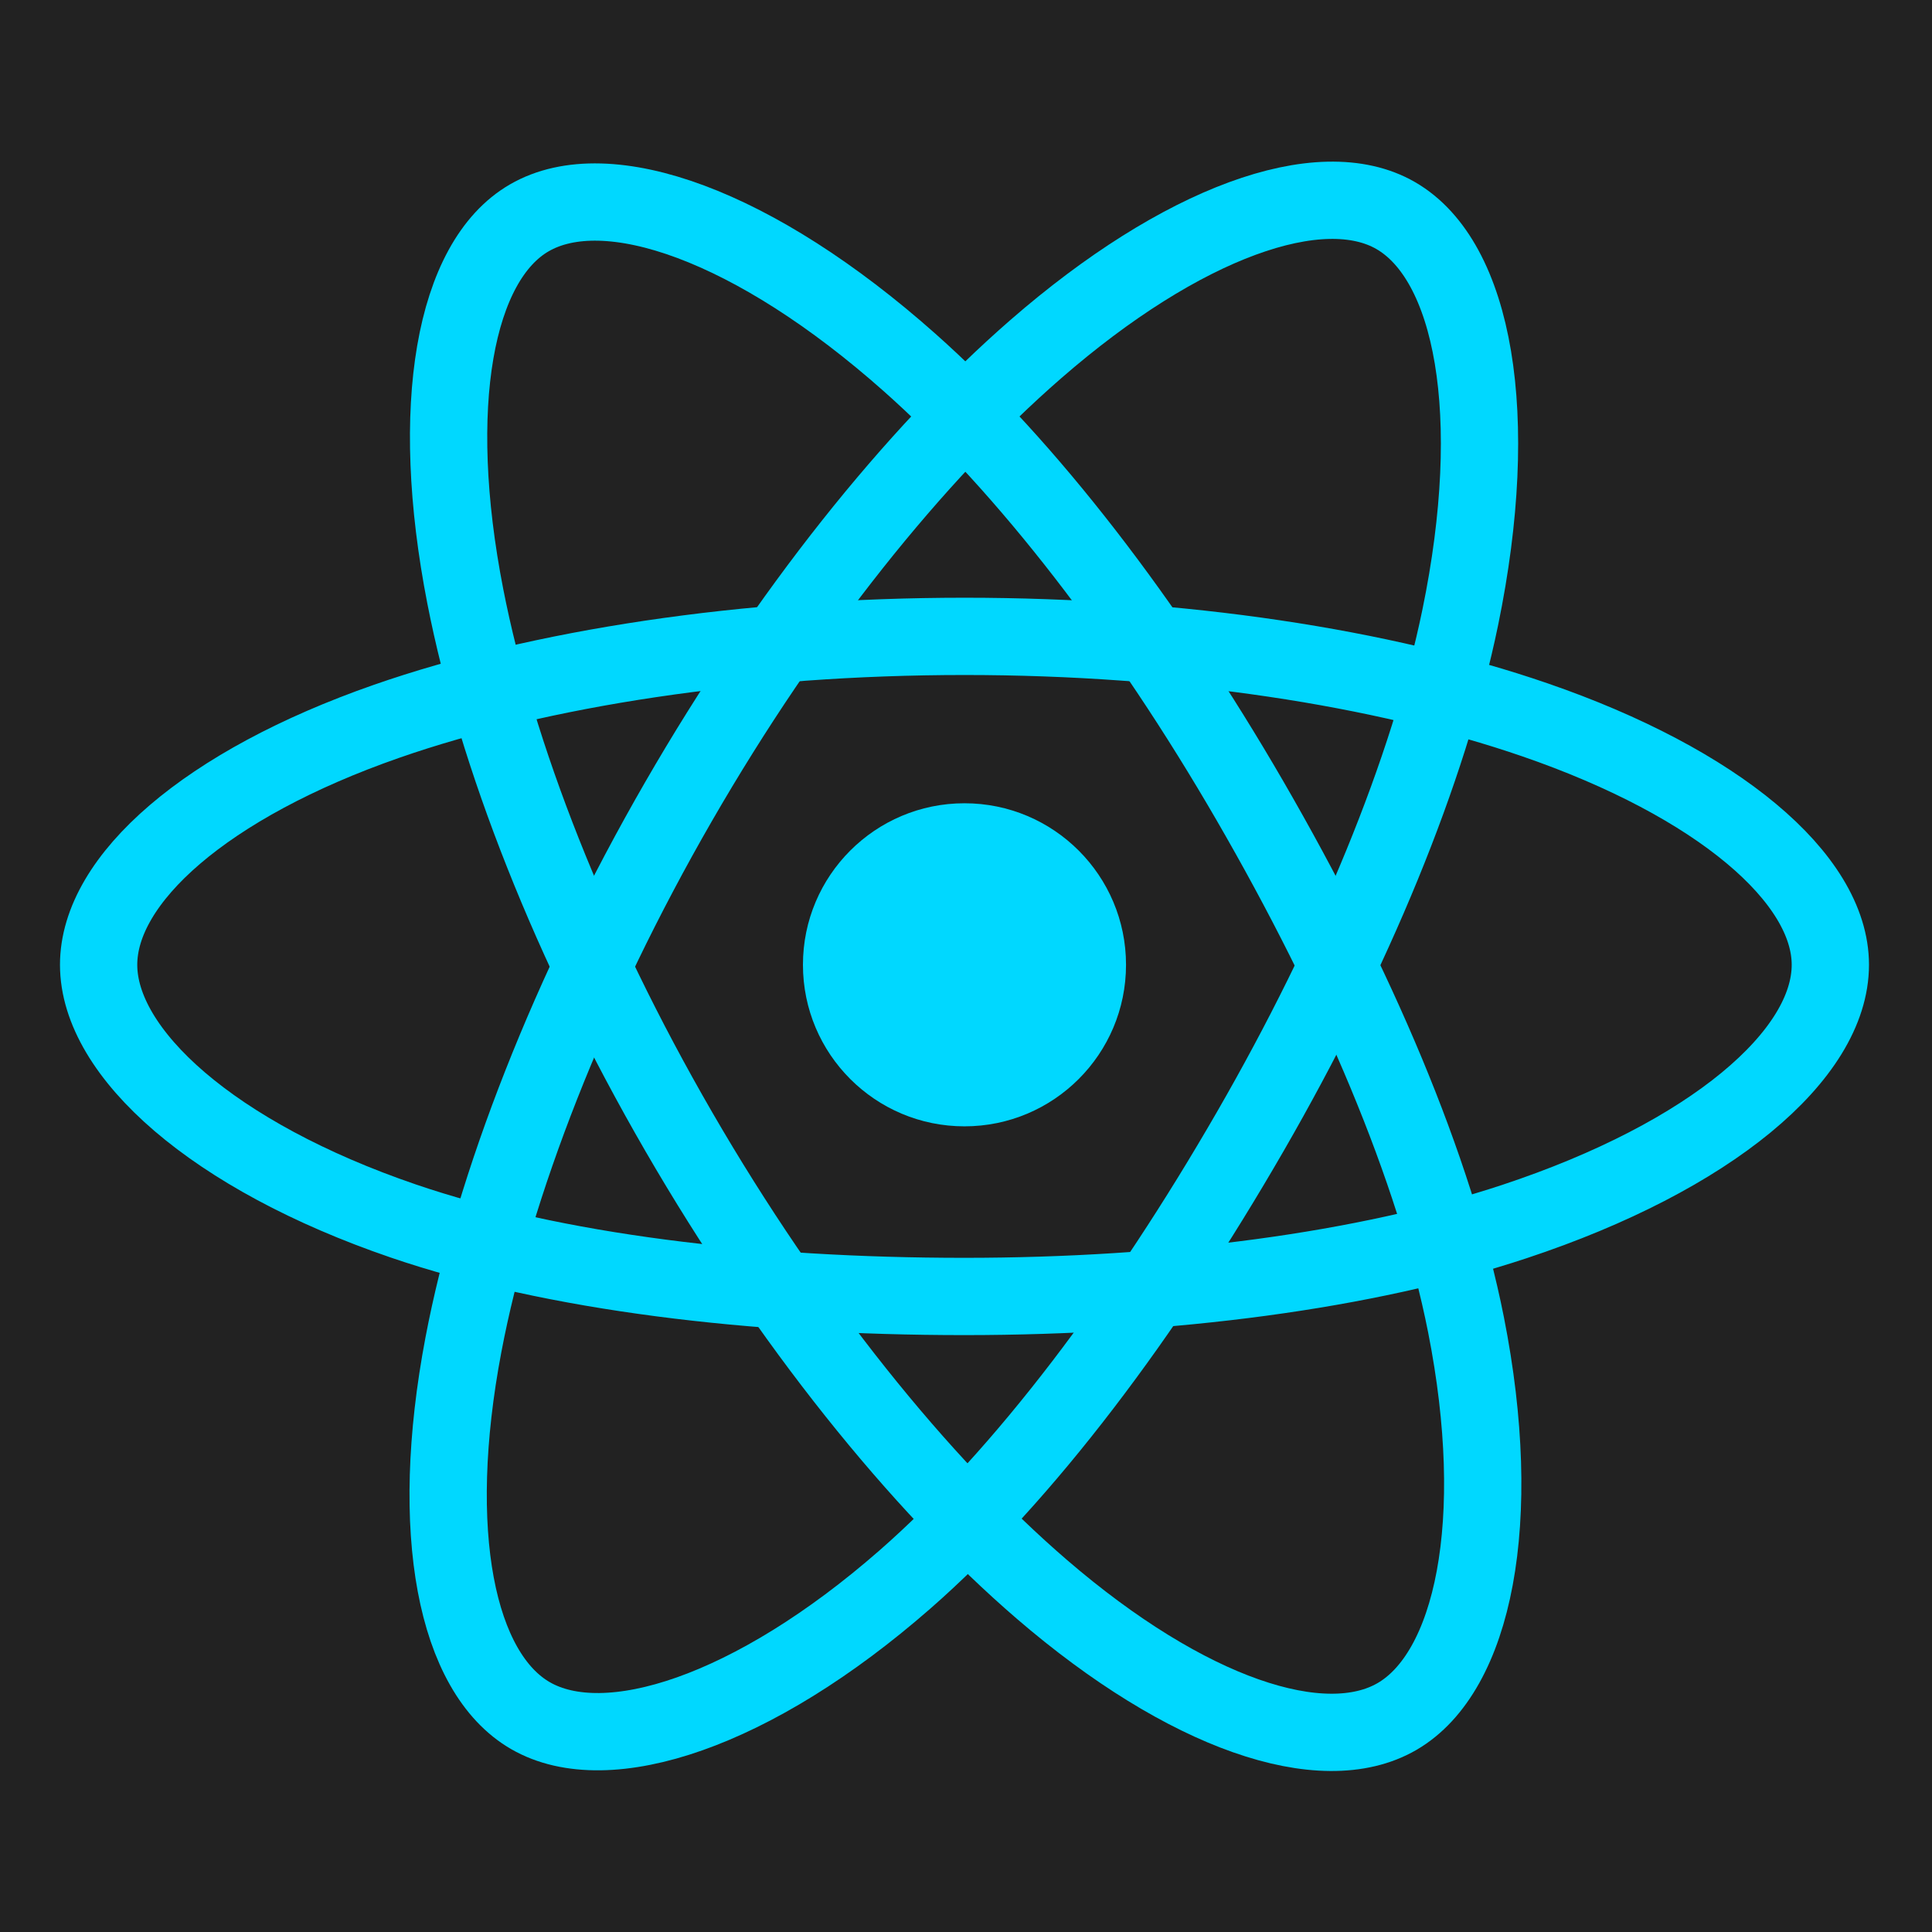
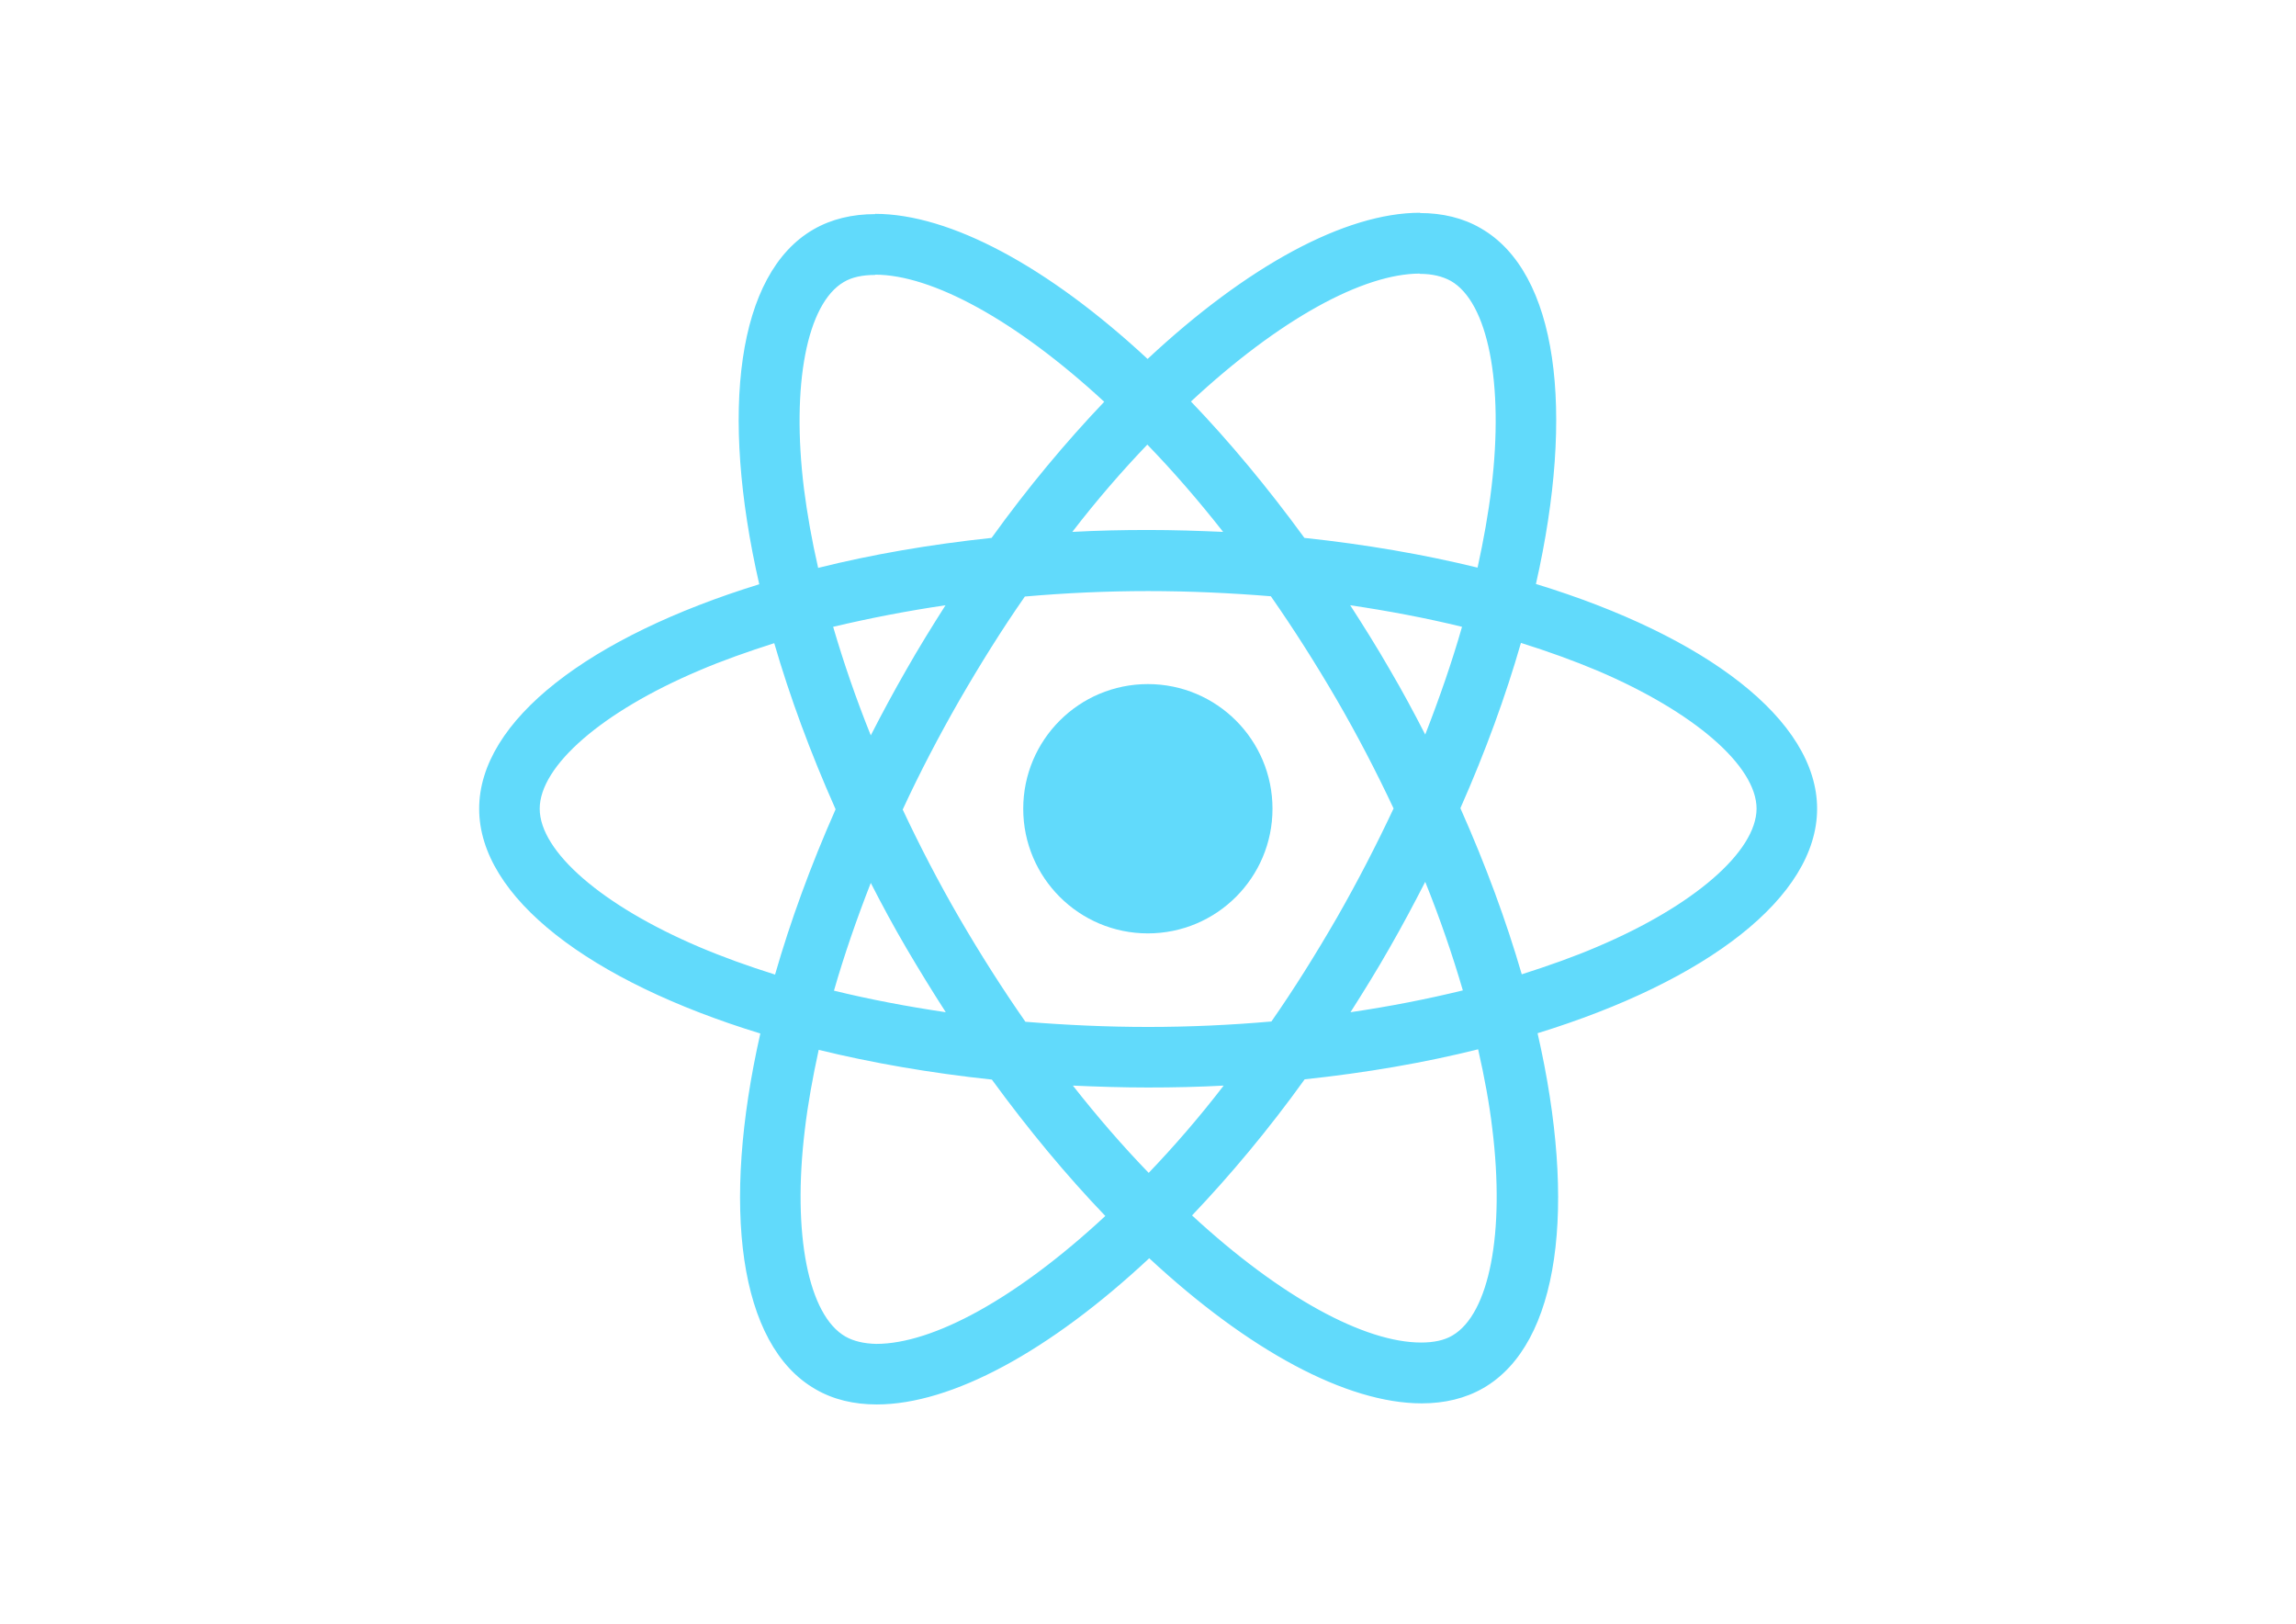
- <svg xmlns="http://www.w3.org/2000/svg" version="1.1" id="Layer_2" x="0px" y="0px" width="600px" height="600px" viewBox="0 0 600 600" enable-background="new 0 0 600 600" xml:space="preserve">
-   <rect fill="#222222" width="600" height="600" />
-   <circle fill="#00D8FF" cx="299.529" cy="299.628" r="50.167" />
-   <path fill="none" stroke="#00D8FF" stroke-width="24" stroke-miterlimit="10" d="M299.529,197.628  c67.356,0,129.928,9.665,177.107,25.907c56.844,19.569,91.794,49.233,91.794,76.093c0,27.991-37.041,59.503-98.083,79.728  c-46.151,15.291-106.879,23.272-170.818,23.272c-65.554,0-127.63-7.492-174.29-23.441c-59.046-20.182-94.611-52.103-94.611-79.559  c0-26.642,33.37-56.076,89.415-75.616C167.398,207.503,231.515,197.628,299.529,197.628z" />
-   <path fill="none" stroke="#00D8FF" stroke-width="24" stroke-miterlimit="10" d="M210.736,248.922  c33.649-58.348,73.281-107.724,110.92-140.48c45.35-39.466,88.507-54.923,111.775-41.505  c24.248,13.983,33.042,61.814,20.067,124.796c-9.81,47.618-33.234,104.212-65.176,159.601  c-32.749,56.788-70.25,106.819-107.377,139.272c-46.981,41.068-92.4,55.929-116.185,42.213  c-23.079-13.31-31.906-56.921-20.834-115.233C153.281,368.316,176.758,307.841,210.736,248.922z" />
-   <path fill="none" stroke="#00D8FF" stroke-width="24" stroke-miterlimit="10" d="M210.821,351.482  c-33.746-58.292-56.731-117.287-66.312-166.255c-11.544-58.999-3.382-104.109,19.864-117.566  c24.224-14.024,70.055,2.244,118.14,44.94c36.356,32.28,73.688,80.837,105.723,136.173c32.844,56.733,57.461,114.209,67.036,162.582  c12.117,61.213,2.309,107.984-21.453,121.74c-23.057,13.348-65.249-0.784-110.239-39.499  C285.567,460.886,244.898,410.344,210.821,351.482z" />
+ <svg xmlns="http://www.w3.org/2000/svg" viewBox="0 0 841.9 595.3">
+   <g fill="#61DAFB">
+     <path d="M666.3 296.5c0-32.5-40.7-63.3-103.1-82.4 14.4-63.6 8-114.2-20.2-130.4-6.5-3.8-14.1-5.6-22.4-5.6v22.3c4.6 0 8.3.9 11.4 2.6 13.6 7.8 19.5 37.5 14.9 75.7-1.1 9.4-2.9 19.3-5.1 29.4-19.6-4.8-41-8.5-63.5-10.9-13.5-18.5-27.5-35.3-41.6-50 32.6-30.3 63.2-46.9 84-46.9V78c-27.5 0-63.5 19.6-99.9 53.6-36.4-33.8-72.4-53.2-99.9-53.2v22.3c20.7 0 51.4 16.5 84 46.6-14 14.7-28 31.4-41.3 49.9-22.6 2.4-44 6.1-63.6 11-2.3-10-4-19.7-5.2-29-4.7-38.2 1.1-67.9 14.6-75.8 3-1.8 6.9-2.6 11.5-2.6V78.5c-8.4 0-16 1.8-22.6 5.6-28.1 16.2-34.4 66.7-19.9 130.1-62.2 19.2-102.7 49.9-102.7 82.3 0 32.5 40.7 63.3 103.1 82.4-14.4 63.6-8 114.2 20.2 130.4 6.5 3.8 14.1 5.6 22.5 5.6 27.5 0 63.5-19.6 99.9-53.6 36.4 33.8 72.4 53.2 99.9 53.2 8.4 0 16-1.8 22.6-5.6 28.1-16.2 34.4-66.7 19.9-130.1 62-19.1 102.5-49.9 102.5-82.3zm-130.2-66.7c-3.7 12.9-8.3 26.2-13.5 39.5-4.1-8-8.4-16-13.1-24-4.6-8-9.5-15.8-14.4-23.4 14.2 2.1 27.9 4.7 41 7.9zm-45.8 106.5c-7.8 13.5-15.8 26.3-24.1 38.2-14.9 1.3-30 2-45.2 2-15.1 0-30.2-.7-45-1.9-8.3-11.9-16.4-24.6-24.2-38-7.6-13.1-14.5-26.4-20.8-39.8 6.2-13.4 13.2-26.8 20.7-39.9 7.8-13.5 15.8-26.3 24.1-38.2 14.9-1.3 30-2 45.2-2 15.1 0 30.2.7 45 1.9 8.3 11.9 16.4 24.6 24.2 38 7.6 13.1 14.5 26.4 20.8 39.8-6.3 13.4-13.2 26.8-20.7 39.9zm32.3-13c5.4 13.4 10 26.8 13.8 39.8-13.1 3.2-26.9 5.9-41.2 8 4.9-7.7 9.8-15.6 14.4-23.7 4.6-8 8.9-16.1 13-24.1zM421.2 430c-9.3-9.6-18.6-20.3-27.8-32 9 .4 18.2.7 27.5.7 9.4 0 18.7-.2 27.8-.7-9 11.7-18.3 22.4-27.5 32zm-74.4-58.9c-14.2-2.1-27.9-4.7-41-7.9 3.7-12.9 8.3-26.2 13.5-39.5 4.1 8 8.4 16 13.1 24 4.7 8 9.5 15.8 14.4 23.4zM420.7 163c9.3 9.6 18.6 20.3 27.8 32-9-.4-18.2-.7-27.5-.7-9.4 0-18.7.2-27.8.7 9-11.7 18.3-22.4 27.5-32zm-74 58.9c-4.9 7.7-9.8 15.6-14.4 23.7-4.6 8-8.9 16-13 24-5.4-13.4-10-26.8-13.8-39.8 13.1-3.1 26.9-5.8 41.2-7.9zm-90.5 125.2c-35.4-15.1-58.3-34.9-58.3-50.6 0-15.7 22.9-35.6 58.3-50.6 8.6-3.7 18-7 27.7-10.1 5.7 19.6 13.2 40 22.5 60.9-9.2 20.8-16.6 41.1-22.2 60.6-9.9-3.1-19.3-6.5-28-10.2zM310 490c-13.6-7.8-19.5-37.5-14.9-75.7 1.1-9.4 2.9-19.3 5.1-29.4 19.6 4.8 41 8.5 63.5 10.9 13.5 18.5 27.5 35.3 41.6 50-32.6 30.3-63.2 46.9-84 46.9-4.5-.1-8.3-1-11.3-2.7zm237.2-76.2c4.7 38.2-1.1 67.9-14.6 75.8-3 1.8-6.9 2.6-11.5 2.6-20.7 0-51.4-16.5-84-46.6 14-14.7 28-31.4 41.3-49.9 22.6-2.4 44-6.1 63.6-11 2.3 10.1 4.1 19.8 5.2 29.1zm38.5-66.7c-8.6 3.7-18 7-27.7 10.1-5.7-19.6-13.2-40-22.5-60.9 9.2-20.8 16.6-41.1 22.2-60.6 9.9 3.1 19.3 6.5 28.1 10.2 35.4 15.1 58.3 34.9 58.3 50.6-.1 15.7-23 35.6-58.4 50.6zM320.8 78.4z" />
+     <circle cx="420.9" cy="296.5" r="45.7" />
+     <path d="M520.5 78.1z" />
+   </g>
</svg>
